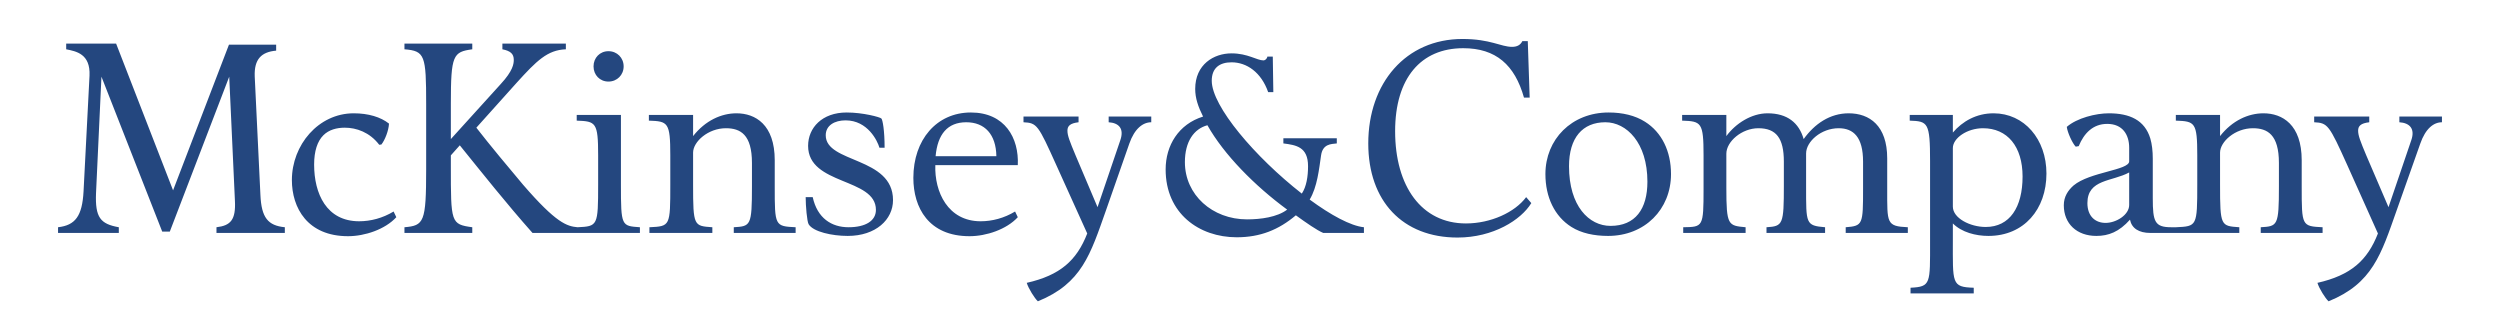
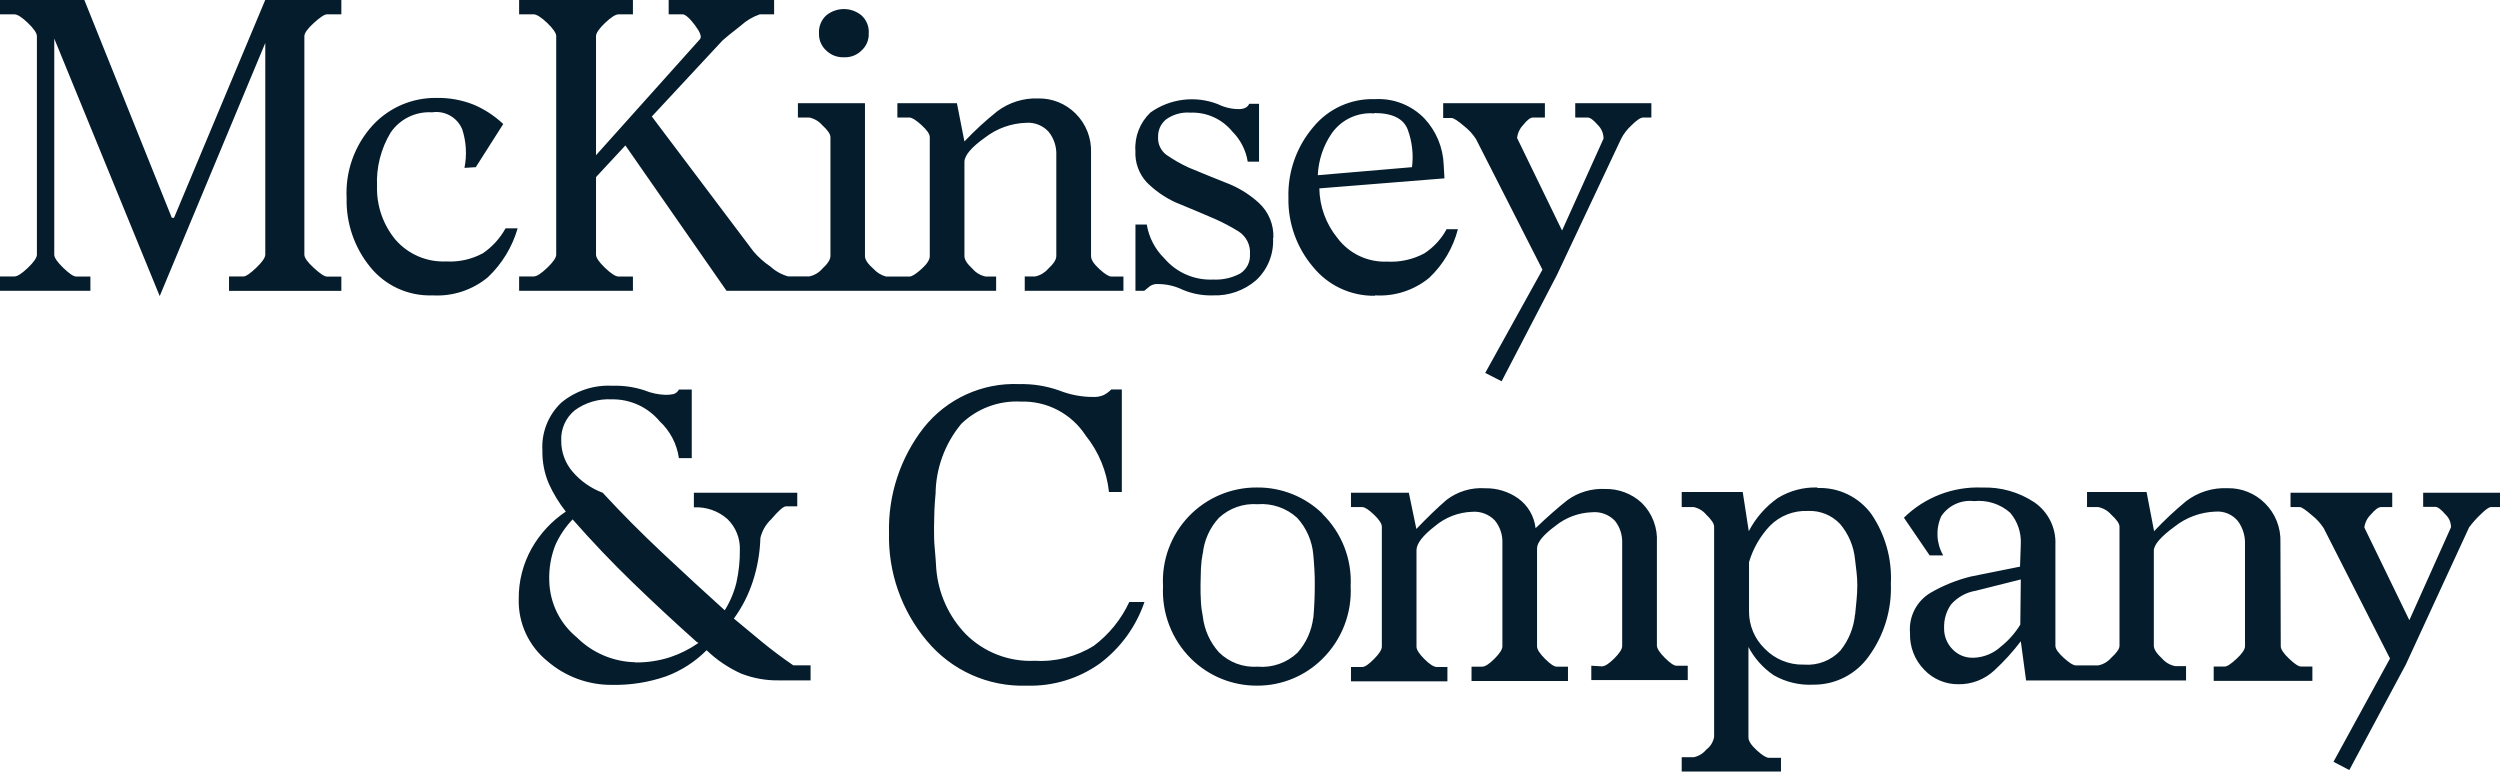
- <svg xmlns="http://www.w3.org/2000/svg" width="360" height="45" id="svg3384" version="1.0">
-   <defs id="defs3386">
-     <clipPath clipPathUnits="userSpaceOnUse" id="clipPath151">
-       <path d="M 374,38.636 L 612.909,38.636 L 612.909,89.909 L 374,89.909 L 374,38.636 z" id="path153" />
-     </clipPath>
+ <svg xmlns="http://www.w3.org/2000/svg" viewBox="0 0 38.883 12">
+   <defs>
+     <style>
+       .a {
+         fill: #051c2c;
+       }
+     </style>
  </defs>
-   <g id="layer1">
-     <path style="fill:#24477f;fill-opacity:1;fill-rule:nonzero;stroke:none" d="M 210.586,5.613 C 202.456,5.613 197.031,11.949 197.031,20.652 C 197.031,28.976 201.991,34.207 209.883,34.207 C 215.02,34.207 219.033,31.673 220.508,29.246 L 219.766,28.387 C 218.148,30.576 214.662,32.176 211.094,32.176 C 204.717,32.176 200.898,26.84 200.898,18.895 C 200.898,11.238 204.614,6.941 210.703,6.941 C 215.408,6.941 218.123,9.343 219.453,14.051 L 220.273,14.051 L 220,5.926 L 219.219,5.926 C 218.933,6.496 218.447,6.746 217.734,6.746 C 216.116,6.746 214.63,5.613 210.586,5.613 z M 9.531,6.277 L 9.531,7.098 C 10.958,7.385 13.033,7.746 12.891,10.887 L 12.031,27.566 C 11.841,31.132 10.831,32.438 8.359,32.723 L 8.359,33.543 L 17.109,33.543 L 17.109,32.723 C 14.447,32.248 13.686,31.32 13.828,27.801 L 14.609,11.043 L 23.359,33.348 L 24.453,33.348 L 33.008,11.043 L 33.828,28.895 C 33.972,31.655 33.217,32.485 31.172,32.723 L 31.172,33.543 L 41.016,33.543 L 41.016,32.723 C 38.589,32.485 37.644,31.352 37.5,28.074 L 36.68,11.004 C 36.586,8.53 37.627,7.48 39.766,7.293 L 39.766,6.434 L 32.969,6.434 L 24.922,27.41 L 16.719,6.277 L 9.531,6.277 z M 58.242,6.277 L 58.242,7.098 C 61.192,7.335 61.367,7.949 61.367,14.988 L 61.367,24.402 C 61.367,32.013 61.052,32.485 58.242,32.723 L 58.242,33.543 L 68.008,33.543 L 68.008,32.723 C 64.914,32.298 64.922,32.073 64.922,23.895 L 64.922,22.371 L 66.211,20.926 C 69.445,24.921 72.922,29.31 76.68,33.543 L 83.164,33.543 L 92.148,33.543 L 92.148,32.723 C 89.484,32.535 89.414,32.584 89.414,26.59 L 89.414,16.551 L 83.047,16.551 L 83.047,17.371 C 85.803,17.468 86.133,17.613 86.133,22.371 L 86.133,26.551 C 86.133,32.53 86.071,32.586 83.164,32.723 C 81.642,32.58 80.119,32.154 75.313,26.59 C 73.459,24.401 70.4,20.718 68.594,18.387 L 74.414,11.902 C 77.267,8.762 78.819,7.195 81.484,7.098 L 81.484,6.277 L 72.344,6.277 L 72.344,7.098 C 73.533,7.335 73.984,7.766 73.984,8.621 C 73.984,9.193 73.869,10.196 72.109,12.098 L 64.922,20.027 L 64.922,14.91 C 64.922,7.921 65.247,7.477 68.008,7.098 L 68.008,6.277 L 58.242,6.277 z M 87.617,7.371 C 86.38,7.371 85.469,8.324 85.469,9.559 C 85.469,10.796 86.38,11.746 87.617,11.746 C 88.855,11.746 89.805,10.796 89.805,9.559 C 89.805,8.324 88.855,7.371 87.617,7.371 z M 177.344,7.684 C 174.778,7.684 172.109,9.285 172.109,12.801 C 172.109,14.135 172.528,15.355 173.242,16.785 C 169.722,17.879 167.852,20.932 167.852,24.402 C 167.852,30.729 172.664,34.168 178.086,34.168 C 181.462,34.168 184.127,33.098 186.602,31.004 C 188.122,32.101 189.642,33.162 190.547,33.543 L 196.406,33.543 L 196.406,32.723 C 194.502,32.534 191.634,30.974 188.594,28.738 C 189.686,26.932 189.95,24.32 190.234,22.371 C 190.475,20.707 191.695,20.748 192.5,20.652 L 192.5,19.91 L 184.805,19.91 L 184.805,20.652 C 186.613,20.89 188.359,21.126 188.359,23.934 C 188.359,25.409 188.128,26.879 187.461,27.879 C 180.708,22.599 174.492,15.29 174.492,11.629 C 174.492,9.82 175.584,8.973 177.344,8.973 C 179.533,8.973 181.619,10.413 182.617,13.27 L 183.359,13.27 L 183.281,8.152 L 182.5,8.152 C 182.455,8.485 182.141,8.699 181.953,8.699 C 181.002,8.699 179.678,7.684 177.344,7.684 z M 121.914,16.199 C 118.395,16.199 116.367,18.39 116.367,21.004 C 116.367,26.713 126.133,25.562 126.133,30.223 C 126.133,31.791 124.658,32.723 122.188,32.723 C 119.761,32.723 117.695,31.432 117.031,28.387 L 116.016,28.387 C 116.016,29.626 116.208,31.91 116.445,32.293 C 117.112,33.387 119.834,33.973 122.07,33.973 C 126.112,33.973 128.594,31.623 128.594,28.816 C 128.594,22.537 118.906,23.526 118.906,19.48 C 118.906,18.054 120.189,17.332 121.758,17.332 C 124.944,17.332 126.356,20.277 126.641,21.277 L 127.383,21.277 C 127.383,18.804 127.106,17.248 126.914,17.059 C 126.723,16.868 124.292,16.199 121.914,16.199 z M 139.805,16.199 C 134.856,16.199 131.523,20.141 131.523,25.613 C 131.523,29.891 133.713,34.012 139.609,34.012 C 142.033,34.012 144.947,33.034 146.562,31.277 L 146.172,30.457 C 144.603,31.409 142.878,31.863 141.211,31.863 C 136.502,31.863 134.545,27.63 134.688,23.777 L 146.562,23.777 C 146.753,19.877 144.702,16.199 139.805,16.199 z M 231.641,16.199 C 226.311,16.199 222.539,20.071 222.539,25.066 C 222.539,28.396 223.866,31.162 226.289,32.684 C 227.719,33.585 229.566,33.973 231.562,33.973 C 236.842,33.973 240.625,30.155 240.625,25.066 C 240.625,21.785 239.302,19.048 236.875,17.527 C 235.448,16.623 233.637,16.199 231.641,16.199 z M 50.938,16.316 C 45.847,16.316 42.031,20.884 42.031,25.926 C 42.031,29.921 44.267,34.012 50.117,34.012 C 52.541,34.012 55.455,33.035 57.07,31.277 L 56.68,30.457 C 55.111,31.407 53.383,31.863 51.719,31.863 C 47.009,31.863 45.234,27.885 45.234,23.699 C 45.234,21.751 45.705,20.338 46.563,19.48 C 47.369,18.671 48.509,18.387 49.648,18.387 C 51.313,18.387 53.23,19.038 54.609,20.848 L 54.922,20.809 C 55.445,20.145 55.966,18.802 56.016,17.801 C 54.827,16.851 53.03,16.316 50.938,16.316 z M 106.055,16.316 C 103.866,16.316 101.564,17.359 99.805,19.598 L 99.805,16.551 L 93.438,16.551 L 93.438,17.371 C 96.195,17.466 96.523,17.613 96.523,22.371 L 96.523,26.551 C 96.523,32.59 96.511,32.58 93.516,32.723 L 93.516,33.543 L 102.578,33.543 L 102.578,32.723 C 99.911,32.535 99.805,32.582 99.805,26.59 L 99.805,21.98 C 99.805,20.409 101.963,18.465 104.531,18.465 C 106.622,18.465 108.281,19.374 108.281,23.465 L 108.281,26.863 C 108.281,32.526 108.091,32.58 105.664,32.723 L 105.664,33.543 L 114.57,33.543 L 114.57,32.723 C 111.575,32.58 111.562,32.526 111.562,26.863 L 111.562,23.074 C 111.562,17.937 108.766,16.316 106.055,16.316 z M 254.531,16.316 C 252.2,16.316 249.925,17.788 248.594,19.598 L 248.594,16.551 L 242.227,16.551 L 242.227,17.371 C 244.989,17.466 245.312,17.613 245.312,22.371 L 245.312,27.215 C 245.312,32.687 245.234,32.677 242.383,32.723 L 242.383,33.543 L 251.367,33.543 L 251.367,32.723 C 248.847,32.485 248.594,32.48 248.594,27.059 L 248.594,22.137 C 248.594,20.377 250.827,18.465 253.203,18.465 C 255.772,18.465 256.875,19.895 256.875,23.27 L 256.875,26.707 C 256.875,32.321 256.752,32.58 254.375,32.723 L 254.375,33.543 L 262.812,33.543 L 262.812,32.723 C 260.006,32.485 260.078,32.238 260.078,26.863 L 260.078,22.098 C 260.078,20.385 262.245,18.465 264.766,18.465 C 266.908,18.465 268.281,19.751 268.281,23.27 L 268.281,27.176 C 268.281,32.313 268.255,32.535 265.781,32.723 L 265.781,33.543 L 274.727,33.543 L 274.727,32.723 C 271.636,32.58 271.758,32.162 271.758,27.215 L 271.758,22.801 C 271.758,18.09 269.208,16.316 266.211,16.316 C 263.503,16.316 261.295,17.841 259.727,20.027 C 259.059,17.698 257.386,16.316 254.531,16.316 z M 287.07,16.316 C 284.597,16.316 282.589,17.473 281.211,19.09 L 281.211,16.551 L 275,16.551 L 275,17.371 C 277.616,17.466 277.93,17.626 277.93,23.191 L 277.93,34.793 C 277.93,40.835 278.066,41.291 275.117,41.434 L 275.117,42.254 L 284.219,42.254 L 284.219,41.434 C 280.986,41.341 281.211,40.807 281.211,34.48 L 281.211,32.176 C 282.495,33.46 284.522,33.973 286.328,33.973 C 291.464,33.973 294.688,30.126 294.688,24.988 C 294.687,20.043 291.491,16.316 287.07,16.316 z M 303.672,16.316 C 301.816,16.316 299.092,16.985 297.617,18.27 C 297.712,19.077 298.431,20.646 298.906,21.121 L 299.336,21.043 C 300.095,19.188 301.394,17.84 303.438,17.84 C 305.675,17.84 306.602,19.423 306.602,21.277 L 306.602,23.23 C 306.602,24.515 300.923,24.755 298.594,26.707 C 297.784,27.42 297.188,28.323 297.188,29.559 C 297.188,32.223 299.072,33.973 301.875,33.973 C 303.634,33.973 305.15,33.39 306.719,31.629 C 306.956,32.865 307.984,33.543 309.648,33.543 L 313.672,33.543 L 322.461,33.543 L 322.461,32.723 C 319.797,32.535 319.687,32.582 319.688,26.59 L 319.688,21.98 C 319.688,20.409 321.848,18.465 324.414,18.465 C 326.508,18.465 328.164,19.374 328.164,23.465 L 328.164,26.863 C 328.164,32.526 327.97,32.58 325.547,32.723 L 325.547,33.543 L 334.453,33.543 L 334.453,32.723 C 331.455,32.58 331.445,32.526 331.445,26.863 L 331.445,23.074 C 331.445,17.937 328.652,16.316 325.938,16.316 C 323.752,16.316 321.447,17.359 319.688,19.598 L 319.688,16.551 L 313.32,16.551 L 313.32,17.371 C 316.078,17.466 316.406,17.613 316.406,22.371 L 316.406,26.551 C 316.406,32.59 316.355,32.58 313.359,32.723 L 312.656,32.723 C 310.278,32.723 310,31.92 310,28.543 L 310,22.84 C 310,21.748 309.883,20.757 309.648,19.949 C 308.839,17.285 306.667,16.316 303.672,16.316 z M 147.383,16.785 L 147.383,17.605 C 149.331,17.701 149.494,17.976 152.109,23.777 L 156.562,33.621 C 155.041,37.521 152.658,39.637 147.852,40.73 C 148.092,41.54 148.981,42.957 149.453,43.387 C 155.781,40.818 157.023,36.627 159.258,30.301 L 162.617,20.691 C 163.377,18.502 164.595,17.605 165.781,17.605 L 165.781,16.785 L 159.648,16.785 L 159.648,17.605 C 161.125,17.701 161.9,18.52 161.328,20.184 L 158.047,29.832 L 154.883,22.371 C 154.03,20.327 153.711,19.529 153.711,18.816 C 153.711,18.149 154.078,17.751 155.312,17.605 L 155.312,16.785 L 147.383,16.785 z M 333.242,16.785 L 333.242,17.605 C 335.191,17.701 335.392,17.976 338.008,23.777 L 342.422,33.621 C 340.898,37.521 338.516,39.637 333.711,40.73 C 333.95,41.54 334.839,42.957 335.312,43.387 C 341.641,40.818 342.883,36.627 345.117,30.301 L 348.516,20.691 C 349.275,18.502 350.453,17.605 351.641,17.605 L 351.641,16.785 L 345.508,16.785 L 345.508,17.605 C 346.984,17.701 347.798,18.52 347.227,20.184 L 343.945,29.832 L 340.742,22.371 C 339.886,20.327 339.57,19.529 339.57,18.816 C 339.57,18.149 339.938,17.751 341.172,17.605 L 341.172,16.785 L 333.242,16.785 z M 139.141,17.605 C 141.802,17.605 143.43,19.349 143.477,22.488 L 134.727,22.488 C 135.011,19.349 136.43,17.605 139.141,17.605 z M 231.172,17.605 C 234.216,17.605 237.227,20.551 237.227,26.16 C 237.227,30.109 235.483,32.527 231.914,32.527 C 228.823,32.527 225.938,29.69 225.938,23.934 C 225.938,19.843 227.886,17.605 231.172,17.605 z M 173.867,18.035 C 176.247,22.268 180.689,26.76 185.352,30.184 C 183.922,31.279 181.519,31.59 179.57,31.59 C 174.575,31.59 170.625,28.059 170.625,23.348 C 170.625,20.399 171.916,18.559 173.867,18.035 z M 285.547,18.465 C 289.062,18.465 291.25,21.09 291.25,25.418 C 291.25,29.841 289.408,32.684 285.938,32.684 C 283.702,32.684 281.211,31.418 281.211,29.754 L 281.211,21.316 C 281.211,19.89 283.264,18.465 285.547,18.465 z M 306.602,24.832 L 306.602,29.52 C 306.602,30.946 304.725,32.098 303.203,32.098 C 301.777,32.098 300.586,31.198 300.586,29.246 C 300.586,25.776 304.178,26.163 306.602,24.832 z" id="path157" />
-     <rect style="fill:none;fill-opacity:1;stroke:none;stroke-width:22.5;stroke-linecap:round;stroke-linejoin:round;stroke-miterlimit:4;stroke-dasharray:none;stroke-opacity:1" id="rect3708" width="360" height="45" x="0" y="0" />
-   </g>
+   <path class="a" d="M4.125,0H5.309V.223H5.086c-.039,0-.107.045-.205.134s-.147.159-.147.205v3.4c0,.047.049.115.147.205s.166.135.205.135h.223v.222H3.562V4.3h.223c.039,0,.106-.045.2-.135s.141-.158.141-.205V.668L2.484,4.605.844.6V3.961c0,.047.047.115.14.205s.161.135.2.135h.222v.222H0V4.3H.223c.047,0,.117-.045.211-.135s.14-.158.14-.205V.562C.574.516.527.447.434.357S.27.223.223.223H0V0H1.312l1.36,3.387h.035ZM6.938,4.066a1.068,1.068,0,0,0,.574-.128,1.128,1.128,0,0,0,.351-.387h.188a1.691,1.691,0,0,1-.463.761,1.234,1.234,0,0,1-.861.282,1.191,1.191,0,0,1-.973-.446,1.632,1.632,0,0,1-.363-1.066A1.56,1.56,0,0,1,5.8,1.945a1.323,1.323,0,0,1,.984-.422,1.485,1.485,0,0,1,.586.106,1.543,1.543,0,0,1,.457.3L7.4,2.6l-.176.011a1.188,1.188,0,0,0-.035-.6.436.436,0,0,0-.469-.264.724.724,0,0,0-.645.316,1.484,1.484,0,0,0-.211.833,1.249,1.249,0,0,0,.287.832A.984.984,0,0,0,6.938,4.066Zm2.906.457H8.074V4.3H8.3c.047,0,.117-.045.211-.135s.14-.158.14-.205V.562c0-.046-.046-.115-.14-.205S8.344.223,8.3.223H8.074V0h1.77V.223H9.621c-.047,0-.117.045-.211.134s-.14.159-.14.205V2.414L10.887.609c.031-.039,0-.113-.082-.222s-.149-.164-.188-.164H10.4V0h1.64V.223h-.223A.844.844,0,0,0,11.52.4c-.157.121-.25.2-.282.229l-1.1,1.183,1.582,2.1a1.312,1.312,0,0,0,.263.234.671.671,0,0,0,.276.153h.328a.363.363,0,0,0,.2-.117c.086-.079.129-.145.129-.2V2.133c0-.047-.043-.11-.129-.188a.363.363,0,0,0-.2-.117H12.41V1.605h1.043V3.984c0,.055.045.121.135.2a.4.4,0,0,0,.193.117h.364c.039,0,.1-.039.187-.117s.129-.145.129-.2V2.133c0-.047-.043-.11-.129-.188s-.148-.117-.187-.117h-.188V1.605h.926L15,2.2a5.017,5.017,0,0,1,.51-.469,1,1,0,0,1,.638-.2.8.8,0,0,1,.581.235.813.813,0,0,1,.24.609V3.984c0,.055.043.121.129.2s.148.117.187.117h.188v.222H15.938V4.3H16.1a.366.366,0,0,0,.2-.117c.086-.079.129-.145.129-.2V2.414a.545.545,0,0,0-.118-.363.43.43,0,0,0-.351-.141,1.1,1.1,0,0,0-.639.229Q15,2.367,15,2.52V3.984c0,.055.043.121.129.2a.363.363,0,0,0,.2.117h.164v.222H11.3L9.727,2.262l-.457.492V3.961c0,.047.046.115.14.205s.164.135.211.135h.223Zm1.57,5.1L11.4,9.609c.149.125.3.25.452.375s.314.246.486.364h.269v.234h-.492a1.542,1.542,0,0,1-.586-.105,1.888,1.888,0,0,1-.539-.364,1.746,1.746,0,0,1-.627.405,2.425,2.425,0,0,1-.849.134,1.518,1.518,0,0,1-1-.369,1.2,1.2,0,0,1-.446-.967v0a1.574,1.574,0,0,1,.2-.785A1.691,1.691,0,0,1,8.8,7.957a2.11,2.11,0,0,1-.264-.434,1.255,1.255,0,0,1-.1-.515.949.949,0,0,1,.292-.744A1.148,1.148,0,0,1,9.527,6a1.432,1.432,0,0,1,.493.07.953.953,0,0,0,.328.071.553.553,0,0,0,.129-.012.142.142,0,0,0,.082-.07h.2V7.125h-.2a.967.967,0,0,0-.3-.574.95.95,0,0,0-.744-.34.893.893,0,0,0-.575.17.576.576,0,0,0-.211.474.732.732,0,0,0,.176.481,1.15,1.15,0,0,0,.469.328q.433.47.937.943t.961.885a1.476,1.476,0,0,0,.182-.433,2.209,2.209,0,0,0,.053-.5.637.637,0,0,0-.194-.487.728.728,0,0,0-.521-.181V7.664H12.4v.211h-.175c-.039,0-.116.066-.229.2a.587.587,0,0,0-.17.293v.012a2.4,2.4,0,0,1-.117.662A2.068,2.068,0,0,1,11.414,9.621Zm-1.535.68a1.7,1.7,0,0,0,.545-.082A1.728,1.728,0,0,0,10.863,10l-.035-.023q-.5-.446-.984-.914t-.938-.985a1.424,1.424,0,0,0-.269.4,1.392,1.392,0,0,0-.094.562,1.169,1.169,0,0,0,.428.873A1.327,1.327,0,0,0,9.879,10.3ZM13.125.891h-.012A.371.371,0,0,1,12.85.785a.339.339,0,0,1-.112-.258V.516A.349.349,0,0,1,12.85.24a.431.431,0,0,1,.55,0,.349.349,0,0,1,.112.276H13.5c.008,0,.012,0,.012.011A.339.339,0,0,1,13.4.785a.358.358,0,0,1-.252.106h-.023ZM16.1,10.277a1.555,1.555,0,0,0,.914-.234,1.8,1.8,0,0,0,.55-.68H17.8a2,2,0,0,1-.692.955,1.856,1.856,0,0,1-1.136.346,1.933,1.933,0,0,1-1.559-.7,2.511,2.511,0,0,1-.586-1.67,2.561,2.561,0,0,1,.539-1.641,1.8,1.8,0,0,1,1.488-.679,1.738,1.738,0,0,1,.622.1,1.433,1.433,0,0,0,.527.1.366.366,0,0,0,.164-.03.443.443,0,0,0,.117-.087h.164V7.652h-.2a1.68,1.68,0,0,0-.363-.879,1.158,1.158,0,0,0-1.008-.527,1.238,1.238,0,0,0-.926.346,1.733,1.733,0,0,0-.4,1.107V7.676q-.012.129-.018.258c0,.086-.006.175-.006.269,0,.109,0,.221.012.334s.016.217.023.311a1.657,1.657,0,0,0,.457,1.013A1.421,1.421,0,0,0,16.1,10.277Zm3.7-6.574a.831.831,0,0,1-.264.656.973.973,0,0,1-.674.235,1.115,1.115,0,0,1-.469-.088.871.871,0,0,0-.375-.088.209.209,0,0,0-.128.029l-.094.076H17.66V3.492h.176a.949.949,0,0,0,.275.528.938.938,0,0,0,.756.328.807.807,0,0,0,.422-.094.33.33,0,0,0,.152-.3.386.386,0,0,0-.181-.357,3.1,3.1,0,0,0-.369-.194c-.11-.046-.209-.089-.3-.128s-.194-.082-.311-.129a1.54,1.54,0,0,1-.445-.311.67.67,0,0,1-.176-.486.758.758,0,0,1,.235-.6,1.113,1.113,0,0,1,1.048-.129.736.736,0,0,0,.323.077.243.243,0,0,0,.1-.018.128.128,0,0,0,.065-.065h.152v.9h-.176a.852.852,0,0,0-.24-.469.8.8,0,0,0-.65-.293.572.572,0,0,0-.381.106.338.338,0,0,0-.123.269.324.324,0,0,0,.129.281,2.269,2.269,0,0,0,.351.2c.11.046.213.089.311.128l.322.129a1.583,1.583,0,0,1,.457.293A.7.7,0,0,1,19.805,3.7Zm.767,4.289a1.466,1.466,0,0,1,.44,1.125,1.482,1.482,0,0,1-.44,1.131,1.432,1.432,0,0,1-1.013.416,1.447,1.447,0,0,1-1.026-.416,1.482,1.482,0,0,1-.439-1.131,1.453,1.453,0,0,1,1.465-1.535A1.443,1.443,0,0,1,20.572,7.992ZM20.426,9.6v.023c.008-.086.013-.172.017-.258s.006-.172.006-.258,0-.169-.006-.251-.009-.159-.017-.229a.971.971,0,0,0-.252-.574.82.82,0,0,0-.615-.211.8.8,0,0,0-.6.211.958.958,0,0,0-.252.562V8.6a1.726,1.726,0,0,0-.029.246c0,.086-.006.172-.006.257s0,.17.006.252a1.431,1.431,0,0,0,.029.229,1.006,1.006,0,0,0,.252.562.779.779,0,0,0,.6.223.8.8,0,0,0,.621-.217A1,1,0,0,0,20.426,9.6Zm.961-5a1.213,1.213,0,0,1-.967-.451,1.611,1.611,0,0,1-.381-1.073,1.619,1.619,0,0,1,.387-1.1,1.187,1.187,0,0,1,.961-.434.991.991,0,0,1,.767.3,1.116,1.116,0,0,1,.3.721l.012.211L20.52,2.93A1.247,1.247,0,0,0,20.8,3.7a.918.918,0,0,0,.773.369,1.1,1.1,0,0,0,.58-.128,1.036,1.036,0,0,0,.346-.376h.176a1.584,1.584,0,0,1-.446.756A1.209,1.209,0,0,1,21.387,4.594Zm-.012-2.836a.734.734,0,0,0-.662.31,1.243,1.243,0,0,0-.217.651L21.961,2.6a1.237,1.237,0,0,0-.065-.581Q21.8,1.759,21.375,1.758Zm3.539,8.6c.047,0,.111-.041.193-.123s.123-.146.123-.193v-1.6a.526.526,0,0,0-.111-.346.436.436,0,0,0-.357-.135.959.959,0,0,0-.569.211q-.287.212-.287.352v1.523c0,.047.041.111.123.193s.143.123.182.123h.176v.223h-1.5v-.223h.164c.047,0,.111-.041.193-.123s.123-.146.123-.193v-1.6a.527.527,0,0,0-.117-.358.44.44,0,0,0-.352-.135.947.947,0,0,0-.58.223q-.287.222-.287.375v1.5c0,.047.041.111.123.193s.147.123.194.123h.164v.223h-1.5v-.223h.176c.039,0,.1-.041.181-.123s.123-.146.123-.193V8.191c0-.046-.041-.109-.123-.187s-.142-.117-.181-.117h-.176V7.664h.9l.117.563q.258-.27.469-.452a.89.89,0,0,1,.6-.181.862.862,0,0,1,.515.158.661.661,0,0,1,.27.463c.179-.172.344-.317.492-.434a.919.919,0,0,1,.586-.176.815.815,0,0,1,.574.217.8.8,0,0,1,.235.616v1.6c0,.047.041.111.123.193s.142.123.181.123h.176v.223h-1.5v-.223Zm-1.957-8.2a.8.8,0,0,0-.182-.2c-.1-.086-.166-.129-.2-.129h-.129V1.605h1.582v.223h-.187c-.039,0-.09.039-.152.117a.345.345,0,0,0-.094.2l.7,1.441.645-1.43a.291.291,0,0,0-.088-.211q-.1-.117-.159-.117H24.5V1.605h1.184v.223h-.129c-.039,0-.1.041-.182.123a.738.738,0,0,0-.158.205l-1,2.121L23.355,5.93,23.1,5.8l.89-1.606Zm5.309,5.426a.992.992,0,0,1,.843.41,1.766,1.766,0,0,1,.3,1.078,1.8,1.8,0,0,1-.34,1.125,1.045,1.045,0,0,1-.867.446,1.124,1.124,0,0,1-.615-.147,1.211,1.211,0,0,1-.393-.439v1.406c0,.055.043.121.129.2s.149.117.188.117H27.7V12H26.156v-.223h.188a.341.341,0,0,0,.193-.117.315.315,0,0,0,.123-.2V8.191c0-.046-.041-.109-.123-.187a.341.341,0,0,0-.193-.117h-.188V7.652h.949l.094.61a1.445,1.445,0,0,1,.451-.516A1.107,1.107,0,0,1,28.266,7.582Zm.586,1.969v.011l.023-.234a2.292,2.292,0,0,0,.012-.234,1.7,1.7,0,0,0-.012-.205c-.008-.067-.016-.131-.023-.194a1,1,0,0,0-.235-.556.648.648,0,0,0-.5-.2.783.783,0,0,0-.586.228,1.4,1.4,0,0,0-.328.568v.762a.8.8,0,0,0,.246.586.815.815,0,0,0,.6.246h.012a.7.7,0,0,0,.562-.217A1.053,1.053,0,0,0,28.852,9.551Zm6.621.492c0,.047.043.111.129.193s.148.123.187.123h.176v.223H34.43v-.223H34.6c.04,0,.1-.041.188-.123s.129-.146.129-.193V8.461a.571.571,0,0,0-.111-.357.408.408,0,0,0-.346-.147,1.087,1.087,0,0,0-.639.234q-.323.236-.322.375v1.477c0,.055.043.121.129.2a.363.363,0,0,0,.2.117H34v.223H31.512l-.082-.609a3.492,3.492,0,0,1-.41.451.8.8,0,0,1-.563.217.722.722,0,0,1-.527-.223.775.775,0,0,1-.223-.574.659.659,0,0,1,.322-.627,2.379,2.379,0,0,1,.627-.252l.762-.153.012-.351a.7.7,0,0,0-.164-.486.733.733,0,0,0-.563-.182.537.537,0,0,0-.51.234.668.668,0,0,0,.03.61h-.211l-.4-.586a1.639,1.639,0,0,1,1.219-.469,1.378,1.378,0,0,1,.809.229.758.758,0,0,1,.328.662v1.57c0,.047.043.109.129.187s.148.118.187.118h.352a.36.36,0,0,0,.2-.118c.086-.078.129-.14.129-.187V8.191c0-.046-.043-.109-.129-.187a.363.363,0,0,0-.2-.117h-.176V7.652h.926l.117.61a5.452,5.452,0,0,1,.5-.469.991.991,0,0,1,.644-.2.8.8,0,0,1,.58.234.812.812,0,0,1,.241.61ZM31.43,9.012l-.7.176a.65.65,0,0,0-.387.216.6.6,0,0,0-.106.358v.011a.452.452,0,0,0,.129.323.421.421,0,0,0,.317.134H30.7a.661.661,0,0,0,.422-.175,1.317,1.317,0,0,0,.3-.34Zm7.453-1.348v.223h-.141c-.031,0-.088.041-.17.123a1.49,1.49,0,0,0-.17.193l-.984,2.133-.879,1.641-.246-.129.879-1.606L36.141,8.215a.822.822,0,0,0-.182-.2c-.1-.086-.162-.129-.193-.129h-.141V7.664h1.582v.223h-.176c-.039,0-.092.039-.158.117a.34.34,0,0,0-.1.2l.7,1.442L38.121,8.2a.27.27,0,0,0-.088-.2c-.066-.078-.119-.117-.158-.117h-.187V7.664Z" />
</svg>
